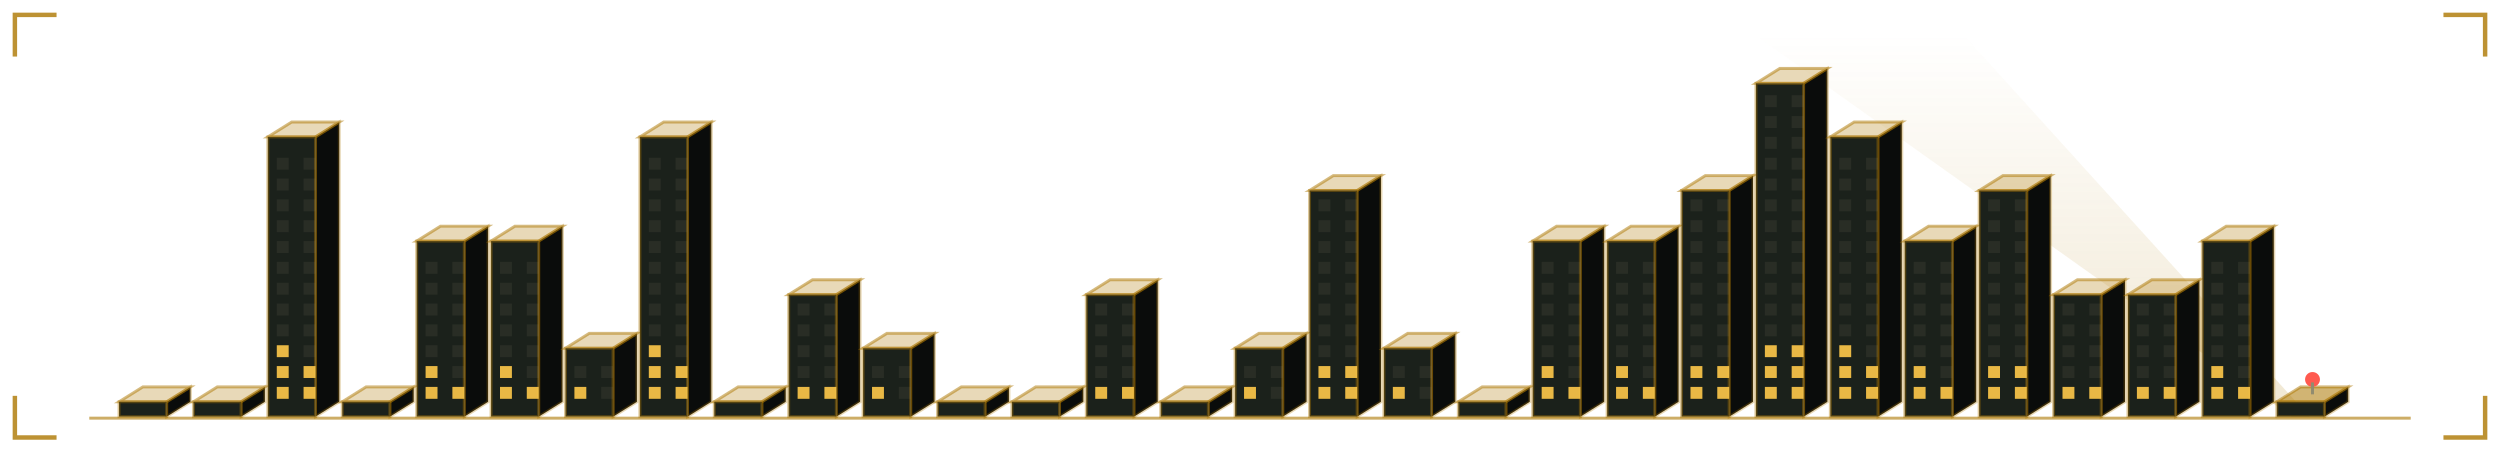
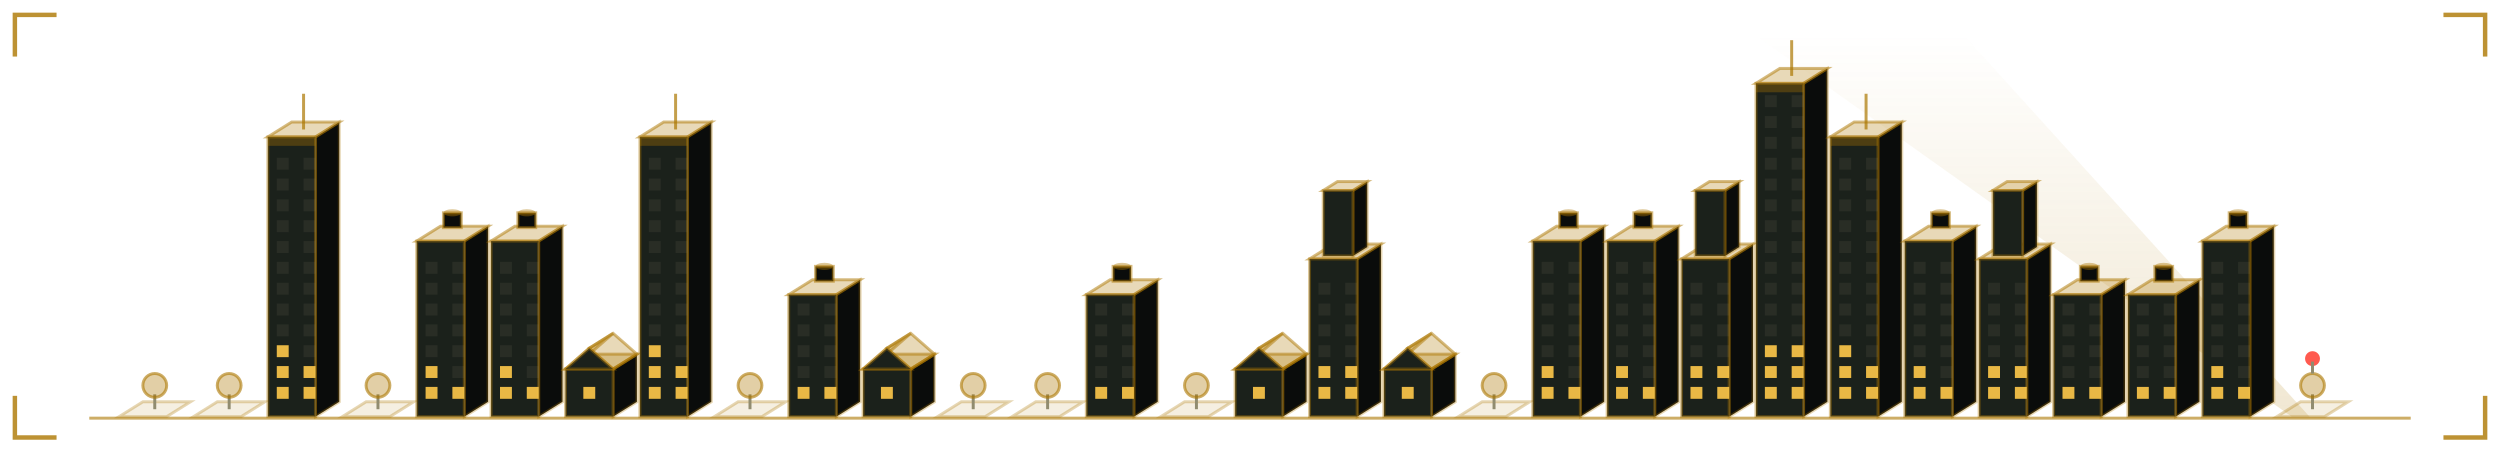
<svg xmlns="http://www.w3.org/2000/svg" viewBox="0 0 840 152" width="840" height="152" role="img" aria-labelledby="skyt skyd">
  <defs>
    <linearGradient id="skybg" x1="0" y1="0" x2="1" y2="1">
      <stop offset="0" stop-color="#1b211b" />
      <stop offset="1" stop-color="#0a0c0b" />
    </linearGradient>
  </defs>
  <style>
    .mono{font-family:ui-monospace,SFMono-Regular,Menlo,Consolas,"DejaVu Sans Mono",monospace}
    .lbl{font-size:9.5px;letter-spacing:1.6px;fill:#918c6f}
    .big{font-size:31px;font-weight:700;fill:#89763c}
    .med{font-size:15px;font-weight:700;fill:#89763c}
    .sm{font-size:11px;fill:#89763c}
    .dim{font-size:11px;fill:#918c6f}
    
    .pulse{animation:pulse 3.4s ease-in-out infinite}
    @keyframes pulse{0%,100%{opacity:1}50%{opacity:.62}}
    .win{fill:#918c6f;fill-opacity:0.12}
    .on{fill:#ffc94a;fill-opacity:0.9}
    
    .tw{animation:rise 1.1s cubic-bezier(.2,.8,.2,1) both;transform-box:fill-box;transform-origin:50% 100%}
    .fl{animation:flick 3.2s steps(1) infinite}
    .beacon{animation:blinkb 1.3s ease-in-out infinite}
    @keyframes rise{from{transform:scaleY(0.02);opacity:0}to{transform:scaleY(1);opacity:1}}
    @keyframes flick{0%,70%{fill-opacity:.9}72%,78%{fill-opacity:.15}80%,100%{fill-opacity:.9}}
    @keyframes blinkb{0%,100%{opacity:1}50%{opacity:.1}}
</style>
  <path d="M5 19V5H19M821 5H835V19M835 133V147H821M19 147H5V133" fill="none" stroke="#ac7700" stroke-width="1.5" stroke-opacity="0.8" />
  <defs>
    <linearGradient id="skyBeam" x1="0" y1="1" x2="0" y2="0">
      <stop offset="0" stop-color="#ac7700" stop-opacity="0.35" />
      <stop offset="1" stop-color="#ac7700" stop-opacity="0" />
    </linearGradient>
  </defs>
  <polygon points="770,140 776,140 660,12 590,12" fill="url(#skyBeam)" opacity="0.5">
    <animateTransform attributeName="transform" type="rotate" values="-22 773 140;30 773 140;-22 773 140" dur="11s" repeatCount="indefinite" calcMode="spline" keySplines="0.45 0 0.55 1;0.45 0 0.55 1" />
  </polygon>
  <g class="tw" style="animation-delay:0.00s">
-     <path d="M56 140V135l8 -5V135Z" fill="#0a0c0b" stroke="#ac7700" stroke-opacity="0.3" />
-     <path d="M40 135l8 -5h16l-8 5Z" fill="#ac7700" fill-opacity="0.28" stroke="#ac7700" stroke-opacity="0.5" />
-     <rect x="40" y="135" width="16" height="5" fill="#1b211b" stroke="#ac7700" stroke-opacity="0.4" />
+     <path d="M40 140l8 -5h16l-8 5Z" fill="#ac7700" fill-opacity="0.12" stroke="#ac7700" stroke-opacity="0.3" />
+     <line x1="52" y1="137.5" x2="52" y2="132.5" stroke="#918c6f" />
+     <circle cx="52" cy="129.5" r="4" fill="#ac7700" fill-opacity="0.35" stroke="#ac7700" stroke-opacity="0.6" />
  </g>
  <g class="tw" style="animation-delay:0.04s">
-     <path d="M81 140V135l8 -5V135Z" fill="#0a0c0b" stroke="#ac7700" stroke-opacity="0.3" />
-     <path d="M65 135l8 -5h16l-8 5Z" fill="#ac7700" fill-opacity="0.28" stroke="#ac7700" stroke-opacity="0.5" />
-     <rect x="65" y="135" width="16" height="5" fill="#1b211b" stroke="#ac7700" stroke-opacity="0.4" />
+     <path d="M65 140l8 -5h16l-8 5Z" fill="#ac7700" fill-opacity="0.12" stroke="#ac7700" stroke-opacity="0.3" />
+     <line x1="77" y1="137.5" x2="77" y2="132.5" stroke="#918c6f" />
+     <circle cx="77" cy="129.5" r="4" fill="#ac7700" fill-opacity="0.35" stroke="#ac7700" stroke-opacity="0.6" />
  </g>
  <g class="tw" style="animation-delay:0.08s">
    <path d="M106 140V46l8 -5V135Z" fill="#0a0c0b" stroke="#ac7700" stroke-opacity="0.3" />
    <path d="M90 46l8 -5h16l-8 5Z" fill="#ac7700" fill-opacity="0.28" stroke="#ac7700" stroke-opacity="0.5" />
    <rect x="90" y="46" width="16" height="94" fill="#1b211b" stroke="#ac7700" stroke-opacity="0.4" />
+     <rect x="90" y="46" width="16" height="3" fill="#ac7700" fill-opacity="0.35" />
+     <line x1="102" y1="43.5" x2="102" y2="31.5" stroke="#ac7700" stroke-opacity="0.7" />
    <rect class="win on" x="93" y="130" width="4" height="4" style="animation-delay:0.74s" />
    <rect class="win on" x="102" y="130" width="4" height="4" style="animation-delay:0.74s" />
    <rect class="win on" x="93" y="123" width="4" height="4" style="animation-delay:1.34s" />
    <rect class="win on" x="102" y="123" width="4" height="4" style="animation-delay:1.34s" />
    <rect class="win on" x="93" y="116" width="4" height="4" style="animation-delay:1.94s" />
    <rect class="win" x="102" y="116" width="4" height="4" />
    <rect class="win" x="93" y="109" width="4" height="4" />
    <rect class="win" x="102" y="109" width="4" height="4" />
    <rect class="win" x="93" y="102" width="4" height="4" />
    <rect class="win" x="102" y="102" width="4" height="4" />
    <rect class="win" x="93" y="95" width="4" height="4" />
    <rect class="win" x="102" y="95" width="4" height="4" />
    <rect class="win" x="93" y="88" width="4" height="4" />
    <rect class="win" x="102" y="88" width="4" height="4" />
    <rect class="win" x="93" y="81" width="4" height="4" />
    <rect class="win" x="102" y="81" width="4" height="4" />
    <rect class="win" x="93" y="74" width="4" height="4" />
    <rect class="win" x="102" y="74" width="4" height="4" />
    <rect class="win" x="93" y="67" width="4" height="4" />
    <rect class="win" x="102" y="67" width="4" height="4" />
    <rect class="win" x="93" y="60" width="4" height="4" />
    <rect class="win" x="102" y="60" width="4" height="4" />
    <rect class="win" x="93" y="53" width="4" height="4" />
    <rect class="win" x="102" y="53" width="4" height="4" />
  </g>
  <g class="tw" style="animation-delay:0.12s">
-     <path d="M131 140V135l8 -5V135Z" fill="#0a0c0b" stroke="#ac7700" stroke-opacity="0.3" />
-     <path d="M115 135l8 -5h16l-8 5Z" fill="#ac7700" fill-opacity="0.28" stroke="#ac7700" stroke-opacity="0.5" />
-     <rect x="115" y="135" width="16" height="5" fill="#1b211b" stroke="#ac7700" stroke-opacity="0.4" />
+     <path d="M115 140l8 -5h16l-8 5Z" fill="#ac7700" fill-opacity="0.12" stroke="#ac7700" stroke-opacity="0.3" />
+     <line x1="127" y1="137.5" x2="127" y2="132.5" stroke="#918c6f" />
+     <circle cx="127" cy="129.5" r="4" fill="#ac7700" fill-opacity="0.35" stroke="#ac7700" stroke-opacity="0.6" />
  </g>
  <g class="tw" style="animation-delay:0.16s">
    <path d="M156 140V81l8 -5V135Z" fill="#0a0c0b" stroke="#ac7700" stroke-opacity="0.3" />
    <path d="M140 81l8 -5h16l-8 5Z" fill="#ac7700" fill-opacity="0.28" stroke="#ac7700" stroke-opacity="0.5" />
    <rect x="140" y="81" width="16" height="59" fill="#1b211b" stroke="#ac7700" stroke-opacity="0.4" />
+     <rect x="149" y="71.5" width="6" height="5" fill="#0a0c0b" stroke="#ac7700" stroke-opacity="0.5" />
+     <ellipse cx="152" cy="71.5" rx="3" ry="1.2" fill="#ac7700" fill-opacity="0.4" />
    <rect class="win on" x="143" y="130" width="4" height="4" style="animation-delay:1.48s" />
    <rect class="win on fl" x="152" y="130" width="4" height="4" style="animation-delay:1.48s" />
    <rect class="win on fl" x="143" y="123" width="4" height="4" style="animation-delay:2.08s" />
    <rect class="win" x="152" y="123" width="4" height="4" />
    <rect class="win" x="143" y="116" width="4" height="4" />
    <rect class="win" x="152" y="116" width="4" height="4" />
    <rect class="win" x="143" y="109" width="4" height="4" />
    <rect class="win" x="152" y="109" width="4" height="4" />
    <rect class="win" x="143" y="102" width="4" height="4" />
    <rect class="win" x="152" y="102" width="4" height="4" />
    <rect class="win" x="143" y="95" width="4" height="4" />
    <rect class="win" x="152" y="95" width="4" height="4" />
    <rect class="win" x="143" y="88" width="4" height="4" />
    <rect class="win" x="152" y="88" width="4" height="4" />
  </g>
  <g class="tw" style="animation-delay:0.20s">
    <path d="M181 140V81l8 -5V135Z" fill="#0a0c0b" stroke="#ac7700" stroke-opacity="0.3" />
    <path d="M165 81l8 -5h16l-8 5Z" fill="#ac7700" fill-opacity="0.28" stroke="#ac7700" stroke-opacity="0.5" />
    <rect x="165" y="81" width="16" height="59" fill="#1b211b" stroke="#ac7700" stroke-opacity="0.4" />
+     <rect x="174" y="71.5" width="6" height="5" fill="#0a0c0b" stroke="#ac7700" stroke-opacity="0.5" />
+     <ellipse cx="177" cy="71.5" rx="3" ry="1.2" fill="#ac7700" fill-opacity="0.4" />
    <rect class="win on fl" x="168" y="130" width="4" height="4" style="animation-delay:1.85s" />
    <rect class="win on" x="177" y="130" width="4" height="4" style="animation-delay:1.85s" />
    <rect class="win on" x="168" y="123" width="4" height="4" style="animation-delay:2.45s" />
    <rect class="win" x="177" y="123" width="4" height="4" />
    <rect class="win" x="168" y="116" width="4" height="4" />
    <rect class="win" x="177" y="116" width="4" height="4" />
    <rect class="win" x="168" y="109" width="4" height="4" />
    <rect class="win" x="177" y="109" width="4" height="4" />
    <rect class="win" x="168" y="102" width="4" height="4" />
    <rect class="win" x="177" y="102" width="4" height="4" />
    <rect class="win" x="168" y="95" width="4" height="4" />
    <rect class="win" x="177" y="95" width="4" height="4" />
    <rect class="win" x="168" y="88" width="4" height="4" />
    <rect class="win" x="177" y="88" width="4" height="4" />
  </g>
  <g class="tw" style="animation-delay:0.24s">
-     <path d="M206 140V117l8 -5V135Z" fill="#0a0c0b" stroke="#ac7700" stroke-opacity="0.3" />
-     <path d="M190 117l8 -5h16l-8 5Z" fill="#ac7700" fill-opacity="0.28" stroke="#ac7700" stroke-opacity="0.5" />
-     <rect x="190" y="117" width="16" height="23" fill="#1b211b" stroke="#ac7700" stroke-opacity="0.4" />
-     <rect class="win on" x="193" y="130" width="4" height="4" style="animation-delay:2.22s" />
-     <rect class="win" x="202" y="130" width="4" height="4" />
-     <rect class="win" x="193" y="123" width="4" height="4" />
-     <rect class="win" x="202" y="123" width="4" height="4" />
+     <path d="M206 140V124l8 -5V135Z" fill="#0a0c0b" stroke="#ac7700" stroke-opacity="0.3" />
+     <path d="M190 124l8 -5h16l-8 5Z" fill="#ac7700" fill-opacity="0.28" stroke="#ac7700" stroke-opacity="0.5" />
+     <rect x="190" y="124" width="16" height="16" fill="#1b211b" stroke="#ac7700" stroke-opacity="0.4" />
+     <path d="M190 124L198 117l8 -5L198 119Z" fill="#ac7700" fill-opacity="0.28" stroke="#ac7700" stroke-opacity="0.5" />
+     <path d="M198 117L206 124l8 -5L206 112Z" fill="#ac7700" fill-opacity="0.28" stroke="#ac7700" stroke-opacity="0.5" />
+     <path d="M190 124L198 117L206 124Z" fill="#1b211b" stroke="#ac7700" stroke-opacity="0.4" />
+     <rect class="win on" x="196" y="130" width="4" height="4" style="animation-delay:2.22s" />
  </g>
  <g class="tw" style="animation-delay:0.28s">
    <path d="M231 140V46l8 -5V135Z" fill="#0a0c0b" stroke="#ac7700" stroke-opacity="0.3" />
    <path d="M215 46l8 -5h16l-8 5Z" fill="#ac7700" fill-opacity="0.28" stroke="#ac7700" stroke-opacity="0.5" />
    <rect x="215" y="46" width="16" height="94" fill="#1b211b" stroke="#ac7700" stroke-opacity="0.4" />
+     <rect x="215" y="46" width="16" height="3" fill="#ac7700" fill-opacity="0.35" />
+     <line x1="227" y1="43.5" x2="227" y2="31.5" stroke="#ac7700" stroke-opacity="0.7" />
    <rect class="win on" x="218" y="130" width="4" height="4" style="animation-delay:2.59s" />
    <rect class="win on" x="227" y="130" width="4" height="4" style="animation-delay:2.59s" />
    <rect class="win on" x="218" y="123" width="4" height="4" style="animation-delay:0.19s" />
    <rect class="win on" x="227" y="123" width="4" height="4" style="animation-delay:0.19s" />
    <rect class="win on" x="218" y="116" width="4" height="4" style="animation-delay:0.79s" />
    <rect class="win" x="227" y="116" width="4" height="4" />
    <rect class="win" x="218" y="109" width="4" height="4" />
    <rect class="win" x="227" y="109" width="4" height="4" />
    <rect class="win" x="218" y="102" width="4" height="4" />
    <rect class="win" x="227" y="102" width="4" height="4" />
    <rect class="win" x="218" y="95" width="4" height="4" />
    <rect class="win" x="227" y="95" width="4" height="4" />
    <rect class="win" x="218" y="88" width="4" height="4" />
    <rect class="win" x="227" y="88" width="4" height="4" />
    <rect class="win" x="218" y="81" width="4" height="4" />
    <rect class="win" x="227" y="81" width="4" height="4" />
    <rect class="win" x="218" y="74" width="4" height="4" />
    <rect class="win" x="227" y="74" width="4" height="4" />
    <rect class="win" x="218" y="67" width="4" height="4" />
    <rect class="win" x="227" y="67" width="4" height="4" />
    <rect class="win" x="218" y="60" width="4" height="4" />
    <rect class="win" x="227" y="60" width="4" height="4" />
    <rect class="win" x="218" y="53" width="4" height="4" />
    <rect class="win" x="227" y="53" width="4" height="4" />
  </g>
  <g class="tw" style="animation-delay:0.32s">
-     <path d="M256 140V135l8 -5V135Z" fill="#0a0c0b" stroke="#ac7700" stroke-opacity="0.3" />
-     <path d="M240 135l8 -5h16l-8 5Z" fill="#ac7700" fill-opacity="0.28" stroke="#ac7700" stroke-opacity="0.5" />
-     <rect x="240" y="135" width="16" height="5" fill="#1b211b" stroke="#ac7700" stroke-opacity="0.4" />
+     <path d="M240 140l8 -5h16l-8 5Z" fill="#ac7700" fill-opacity="0.12" stroke="#ac7700" stroke-opacity="0.3" />
+     <line x1="252" y1="137.5" x2="252" y2="132.5" stroke="#918c6f" />
+     <circle cx="252" cy="129.5" r="4" fill="#ac7700" fill-opacity="0.35" stroke="#ac7700" stroke-opacity="0.6" />
  </g>
  <g class="tw" style="animation-delay:0.36s">
    <path d="M281 140V99l8 -5V135Z" fill="#0a0c0b" stroke="#ac7700" stroke-opacity="0.3" />
    <path d="M265 99l8 -5h16l-8 5Z" fill="#ac7700" fill-opacity="0.28" stroke="#ac7700" stroke-opacity="0.5" />
    <rect x="265" y="99" width="16" height="41" fill="#1b211b" stroke="#ac7700" stroke-opacity="0.4" />
+     <rect x="274" y="89.5" width="6" height="5" fill="#0a0c0b" stroke="#ac7700" stroke-opacity="0.5" />
+     <ellipse cx="277" cy="89.5" rx="3" ry="1.2" fill="#ac7700" fill-opacity="0.4" />
    <rect class="win on" x="268" y="130" width="4" height="4" style="animation-delay:0.33s" />
    <rect class="win on fl" x="277" y="130" width="4" height="4" style="animation-delay:0.33s" />
    <rect class="win" x="268" y="123" width="4" height="4" />
    <rect class="win" x="277" y="123" width="4" height="4" />
    <rect class="win" x="268" y="116" width="4" height="4" />
    <rect class="win" x="277" y="116" width="4" height="4" />
    <rect class="win" x="268" y="109" width="4" height="4" />
    <rect class="win" x="277" y="109" width="4" height="4" />
    <rect class="win" x="268" y="102" width="4" height="4" />
    <rect class="win" x="277" y="102" width="4" height="4" />
  </g>
  <g class="tw" style="animation-delay:0.40s">
-     <path d="M306 140V117l8 -5V135Z" fill="#0a0c0b" stroke="#ac7700" stroke-opacity="0.3" />
-     <path d="M290 117l8 -5h16l-8 5Z" fill="#ac7700" fill-opacity="0.28" stroke="#ac7700" stroke-opacity="0.5" />
-     <rect x="290" y="117" width="16" height="23" fill="#1b211b" stroke="#ac7700" stroke-opacity="0.4" />
-     <rect class="win on fl" x="293" y="130" width="4" height="4" style="animation-delay:0.70s" />
-     <rect class="win" x="302" y="130" width="4" height="4" />
-     <rect class="win" x="293" y="123" width="4" height="4" />
-     <rect class="win" x="302" y="123" width="4" height="4" />
+     <path d="M306 140V124l8 -5V135Z" fill="#0a0c0b" stroke="#ac7700" stroke-opacity="0.3" />
+     <path d="M290 124l8 -5h16l-8 5Z" fill="#ac7700" fill-opacity="0.28" stroke="#ac7700" stroke-opacity="0.5" />
+     <rect x="290" y="124" width="16" height="16" fill="#1b211b" stroke="#ac7700" stroke-opacity="0.4" />
+     <path d="M290 124L298 117l8 -5L298 119Z" fill="#ac7700" fill-opacity="0.28" stroke="#ac7700" stroke-opacity="0.5" />
+     <path d="M298 117L306 124l8 -5L306 112Z" fill="#ac7700" fill-opacity="0.28" stroke="#ac7700" stroke-opacity="0.5" />
+     <path d="M290 124L298 117L306 124Z" fill="#1b211b" stroke="#ac7700" stroke-opacity="0.4" />
+     <rect class="win on fl" x="296" y="130" width="4" height="4" style="animation-delay:0.70s" />
  </g>
  <g class="tw" style="animation-delay:0.44s">
-     <path d="M331 140V135l8 -5V135Z" fill="#0a0c0b" stroke="#ac7700" stroke-opacity="0.3" />
-     <path d="M315 135l8 -5h16l-8 5Z" fill="#ac7700" fill-opacity="0.28" stroke="#ac7700" stroke-opacity="0.5" />
-     <rect x="315" y="135" width="16" height="5" fill="#1b211b" stroke="#ac7700" stroke-opacity="0.4" />
+     <path d="M315 140l8 -5h16l-8 5Z" fill="#ac7700" fill-opacity="0.12" stroke="#ac7700" stroke-opacity="0.3" />
+     <line x1="327" y1="137.5" x2="327" y2="132.5" stroke="#918c6f" />
+     <circle cx="327" cy="129.5" r="4" fill="#ac7700" fill-opacity="0.35" stroke="#ac7700" stroke-opacity="0.6" />
  </g>
  <g class="tw" style="animation-delay:0.48s">
-     <path d="M356 140V135l8 -5V135Z" fill="#0a0c0b" stroke="#ac7700" stroke-opacity="0.3" />
-     <path d="M340 135l8 -5h16l-8 5Z" fill="#ac7700" fill-opacity="0.28" stroke="#ac7700" stroke-opacity="0.5" />
-     <rect x="340" y="135" width="16" height="5" fill="#1b211b" stroke="#ac7700" stroke-opacity="0.4" />
+     <path d="M340 140l8 -5h16l-8 5Z" fill="#ac7700" fill-opacity="0.12" stroke="#ac7700" stroke-opacity="0.3" />
+     <line x1="352" y1="137.5" x2="352" y2="132.5" stroke="#918c6f" />
+     <circle cx="352" cy="129.5" r="4" fill="#ac7700" fill-opacity="0.35" stroke="#ac7700" stroke-opacity="0.6" />
  </g>
  <g class="tw" style="animation-delay:0.52s">
    <path d="M381 140V99l8 -5V135Z" fill="#0a0c0b" stroke="#ac7700" stroke-opacity="0.3" />
    <path d="M365 99l8 -5h16l-8 5Z" fill="#ac7700" fill-opacity="0.28" stroke="#ac7700" stroke-opacity="0.5" />
    <rect x="365" y="99" width="16" height="41" fill="#1b211b" stroke="#ac7700" stroke-opacity="0.4" />
+     <rect x="374" y="89.5" width="6" height="5" fill="#0a0c0b" stroke="#ac7700" stroke-opacity="0.5" />
+     <ellipse cx="377" cy="89.5" rx="3" ry="1.2" fill="#ac7700" fill-opacity="0.4" />
    <rect class="win on" x="368" y="130" width="4" height="4" style="animation-delay:1.81s" />
    <rect class="win on" x="377" y="130" width="4" height="4" style="animation-delay:1.81s" />
    <rect class="win" x="368" y="123" width="4" height="4" />
    <rect class="win" x="377" y="123" width="4" height="4" />
    <rect class="win" x="368" y="116" width="4" height="4" />
    <rect class="win" x="377" y="116" width="4" height="4" />
    <rect class="win" x="368" y="109" width="4" height="4" />
    <rect class="win" x="377" y="109" width="4" height="4" />
    <rect class="win" x="368" y="102" width="4" height="4" />
    <rect class="win" x="377" y="102" width="4" height="4" />
  </g>
  <g class="tw" style="animation-delay:0.56s">
-     <path d="M406 140V135l8 -5V135Z" fill="#0a0c0b" stroke="#ac7700" stroke-opacity="0.3" />
-     <path d="M390 135l8 -5h16l-8 5Z" fill="#ac7700" fill-opacity="0.28" stroke="#ac7700" stroke-opacity="0.5" />
-     <rect x="390" y="135" width="16" height="5" fill="#1b211b" stroke="#ac7700" stroke-opacity="0.4" />
+     <path d="M390 140l8 -5h16l-8 5Z" fill="#ac7700" fill-opacity="0.12" stroke="#ac7700" stroke-opacity="0.3" />
+     <line x1="402" y1="137.5" x2="402" y2="132.5" stroke="#918c6f" />
+     <circle cx="402" cy="129.5" r="4" fill="#ac7700" fill-opacity="0.35" stroke="#ac7700" stroke-opacity="0.6" />
  </g>
  <g class="tw" style="animation-delay:0.60s">
-     <path d="M431 140V117l8 -5V135Z" fill="#0a0c0b" stroke="#ac7700" stroke-opacity="0.3" />
-     <path d="M415 117l8 -5h16l-8 5Z" fill="#ac7700" fill-opacity="0.28" stroke="#ac7700" stroke-opacity="0.5" />
-     <rect x="415" y="117" width="16" height="23" fill="#1b211b" stroke="#ac7700" stroke-opacity="0.4" />
-     <rect class="win on fl" x="418" y="130" width="4" height="4" style="animation-delay:2.55s" />
-     <rect class="win" x="427" y="130" width="4" height="4" />
-     <rect class="win" x="418" y="123" width="4" height="4" />
-     <rect class="win" x="427" y="123" width="4" height="4" />
+     <path d="M431 140V124l8 -5V135Z" fill="#0a0c0b" stroke="#ac7700" stroke-opacity="0.3" />
+     <path d="M415 124l8 -5h16l-8 5Z" fill="#ac7700" fill-opacity="0.28" stroke="#ac7700" stroke-opacity="0.5" />
+     <rect x="415" y="124" width="16" height="16" fill="#1b211b" stroke="#ac7700" stroke-opacity="0.4" />
+     <path d="M415 124L423 117l8 -5L423 119Z" fill="#ac7700" fill-opacity="0.28" stroke="#ac7700" stroke-opacity="0.5" />
+     <path d="M423 117L431 124l8 -5L431 112Z" fill="#ac7700" fill-opacity="0.28" stroke="#ac7700" stroke-opacity="0.5" />
+     <path d="M415 124L423 117L431 124Z" fill="#1b211b" stroke="#ac7700" stroke-opacity="0.4" />
+     <rect class="win on fl" x="421" y="130" width="4" height="4" style="animation-delay:2.55s" />
  </g>
  <g class="tw" style="animation-delay:0.64s">
-     <path d="M456 140V64l8 -5V135Z" fill="#0a0c0b" stroke="#ac7700" stroke-opacity="0.3" />
-     <path d="M440 64l8 -5h16l-8 5Z" fill="#ac7700" fill-opacity="0.28" stroke="#ac7700" stroke-opacity="0.5" />
-     <rect x="440" y="64" width="16" height="76" fill="#1b211b" stroke="#ac7700" stroke-opacity="0.4" />
+     <path d="M456 140V87l8 -5V135Z" fill="#0a0c0b" stroke="#ac7700" stroke-opacity="0.3" />
+     <path d="M440 87l8 -5h16l-8 5Z" fill="#ac7700" fill-opacity="0.28" stroke="#ac7700" stroke-opacity="0.5" />
+     <rect x="440" y="87" width="16" height="53" fill="#1b211b" stroke="#ac7700" stroke-opacity="0.4" />
+     <path d="M454.6 86V64l4.8 -3V83Z" fill="#0a0c0b" stroke="#ac7700" stroke-opacity="0.3" />
+     <path d="M444.6 64l4.8 -3h10l-4.8 3Z" fill="#ac7700" fill-opacity="0.28" stroke="#ac7700" stroke-opacity="0.5" />
+     <rect x="444.6" y="64" width="10" height="22" fill="#1b211b" stroke="#ac7700" stroke-opacity="0.4" />
    <rect class="win on" x="443" y="130" width="4" height="4" style="animation-delay:2.92s" />
    <rect class="win on" x="452" y="130" width="4" height="4" style="animation-delay:2.92s" />
    <rect class="win on" x="443" y="123" width="4" height="4" style="animation-delay:0.52s" />
    <rect class="win on" x="452" y="123" width="4" height="4" style="animation-delay:0.52s" />
    <rect class="win" x="443" y="116" width="4" height="4" />
    <rect class="win" x="452" y="116" width="4" height="4" />
    <rect class="win" x="443" y="109" width="4" height="4" />
    <rect class="win" x="452" y="109" width="4" height="4" />
    <rect class="win" x="443" y="102" width="4" height="4" />
    <rect class="win" x="452" y="102" width="4" height="4" />
    <rect class="win" x="443" y="95" width="4" height="4" />
    <rect class="win" x="452" y="95" width="4" height="4" />
-     <rect class="win" x="443" y="88" width="4" height="4" />
-     <rect class="win" x="452" y="88" width="4" height="4" />
-     <rect class="win" x="443" y="81" width="4" height="4" />
-     <rect class="win" x="452" y="81" width="4" height="4" />
-     <rect class="win" x="443" y="74" width="4" height="4" />
-     <rect class="win" x="452" y="74" width="4" height="4" />
-     <rect class="win" x="443" y="67" width="4" height="4" />
-     <rect class="win" x="452" y="67" width="4" height="4" />
  </g>
  <g class="tw" style="animation-delay:0.68s">
-     <path d="M481 140V117l8 -5V135Z" fill="#0a0c0b" stroke="#ac7700" stroke-opacity="0.3" />
-     <path d="M465 117l8 -5h16l-8 5Z" fill="#ac7700" fill-opacity="0.28" stroke="#ac7700" stroke-opacity="0.5" />
-     <rect x="465" y="117" width="16" height="23" fill="#1b211b" stroke="#ac7700" stroke-opacity="0.4" />
-     <rect class="win on" x="468" y="130" width="4" height="4" style="animation-delay:0.29s" />
-     <rect class="win" x="477" y="130" width="4" height="4" />
-     <rect class="win" x="468" y="123" width="4" height="4" />
-     <rect class="win" x="477" y="123" width="4" height="4" />
+     <path d="M481 140V124l8 -5V135Z" fill="#0a0c0b" stroke="#ac7700" stroke-opacity="0.3" />
+     <path d="M465 124l8 -5h16l-8 5Z" fill="#ac7700" fill-opacity="0.28" stroke="#ac7700" stroke-opacity="0.5" />
+     <rect x="465" y="124" width="16" height="16" fill="#1b211b" stroke="#ac7700" stroke-opacity="0.4" />
+     <path d="M465 124L473 117l8 -5L473 119Z" fill="#ac7700" fill-opacity="0.28" stroke="#ac7700" stroke-opacity="0.5" />
+     <path d="M473 117L481 124l8 -5L481 112Z" fill="#ac7700" fill-opacity="0.28" stroke="#ac7700" stroke-opacity="0.5" />
+     <path d="M465 124L473 117L481 124Z" fill="#1b211b" stroke="#ac7700" stroke-opacity="0.4" />
+     <rect class="win on" x="471" y="130" width="4" height="4" style="animation-delay:0.29s" />
  </g>
  <g class="tw" style="animation-delay:0.72s">
-     <path d="M506 140V135l8 -5V135Z" fill="#0a0c0b" stroke="#ac7700" stroke-opacity="0.3" />
-     <path d="M490 135l8 -5h16l-8 5Z" fill="#ac7700" fill-opacity="0.28" stroke="#ac7700" stroke-opacity="0.5" />
-     <rect x="490" y="135" width="16" height="5" fill="#1b211b" stroke="#ac7700" stroke-opacity="0.4" />
+     <path d="M490 140l8 -5h16l-8 5Z" fill="#ac7700" fill-opacity="0.12" stroke="#ac7700" stroke-opacity="0.3" />
+     <line x1="502" y1="137.5" x2="502" y2="132.5" stroke="#918c6f" />
+     <circle cx="502" cy="129.5" r="4" fill="#ac7700" fill-opacity="0.35" stroke="#ac7700" stroke-opacity="0.6" />
  </g>
  <g class="tw" style="animation-delay:0.76s">
    <path d="M531 140V81l8 -5V135Z" fill="#0a0c0b" stroke="#ac7700" stroke-opacity="0.3" />
    <path d="M515 81l8 -5h16l-8 5Z" fill="#ac7700" fill-opacity="0.28" stroke="#ac7700" stroke-opacity="0.5" />
    <rect x="515" y="81" width="16" height="59" fill="#1b211b" stroke="#ac7700" stroke-opacity="0.4" />
+     <rect x="524" y="71.5" width="6" height="5" fill="#0a0c0b" stroke="#ac7700" stroke-opacity="0.5" />
+     <ellipse cx="527" cy="71.5" rx="3" ry="1.2" fill="#ac7700" fill-opacity="0.4" />
    <rect class="win on" x="518" y="130" width="4" height="4" style="animation-delay:1.03s" />
    <rect class="win on fl" x="527" y="130" width="4" height="4" style="animation-delay:1.03s" />
    <rect class="win on fl" x="518" y="123" width="4" height="4" style="animation-delay:1.63s" />
    <rect class="win" x="527" y="123" width="4" height="4" />
    <rect class="win" x="518" y="116" width="4" height="4" />
    <rect class="win" x="527" y="116" width="4" height="4" />
    <rect class="win" x="518" y="109" width="4" height="4" />
    <rect class="win" x="527" y="109" width="4" height="4" />
    <rect class="win" x="518" y="102" width="4" height="4" />
    <rect class="win" x="527" y="102" width="4" height="4" />
    <rect class="win" x="518" y="95" width="4" height="4" />
    <rect class="win" x="527" y="95" width="4" height="4" />
    <rect class="win" x="518" y="88" width="4" height="4" />
    <rect class="win" x="527" y="88" width="4" height="4" />
  </g>
  <g class="tw" style="animation-delay:0.80s">
    <path d="M556 140V81l8 -5V135Z" fill="#0a0c0b" stroke="#ac7700" stroke-opacity="0.3" />
    <path d="M540 81l8 -5h16l-8 5Z" fill="#ac7700" fill-opacity="0.28" stroke="#ac7700" stroke-opacity="0.5" />
    <rect x="540" y="81" width="16" height="59" fill="#1b211b" stroke="#ac7700" stroke-opacity="0.4" />
+     <rect x="549" y="71.5" width="6" height="5" fill="#0a0c0b" stroke="#ac7700" stroke-opacity="0.5" />
+     <ellipse cx="552" cy="71.5" rx="3" ry="1.2" fill="#ac7700" fill-opacity="0.4" />
    <rect class="win on fl" x="543" y="130" width="4" height="4" style="animation-delay:1.40s" />
    <rect class="win on" x="552" y="130" width="4" height="4" style="animation-delay:1.40s" />
    <rect class="win on" x="543" y="123" width="4" height="4" style="animation-delay:2.00s" />
    <rect class="win" x="552" y="123" width="4" height="4" />
    <rect class="win" x="543" y="116" width="4" height="4" />
    <rect class="win" x="552" y="116" width="4" height="4" />
    <rect class="win" x="543" y="109" width="4" height="4" />
    <rect class="win" x="552" y="109" width="4" height="4" />
    <rect class="win" x="543" y="102" width="4" height="4" />
    <rect class="win" x="552" y="102" width="4" height="4" />
    <rect class="win" x="543" y="95" width="4" height="4" />
    <rect class="win" x="552" y="95" width="4" height="4" />
    <rect class="win" x="543" y="88" width="4" height="4" />
    <rect class="win" x="552" y="88" width="4" height="4" />
  </g>
  <g class="tw" style="animation-delay:0.84s">
-     <path d="M581 140V64l8 -5V135Z" fill="#0a0c0b" stroke="#ac7700" stroke-opacity="0.3" />
-     <path d="M565 64l8 -5h16l-8 5Z" fill="#ac7700" fill-opacity="0.28" stroke="#ac7700" stroke-opacity="0.5" />
-     <rect x="565" y="64" width="16" height="76" fill="#1b211b" stroke="#ac7700" stroke-opacity="0.4" />
+     <path d="M581 140V87l8 -5V135Z" fill="#0a0c0b" stroke="#ac7700" stroke-opacity="0.3" />
+     <path d="M565 87l8 -5h16l-8 5Z" fill="#ac7700" fill-opacity="0.28" stroke="#ac7700" stroke-opacity="0.5" />
+     <rect x="565" y="87" width="16" height="53" fill="#1b211b" stroke="#ac7700" stroke-opacity="0.4" />
+     <path d="M579.6 86V64l4.8 -3V83Z" fill="#0a0c0b" stroke="#ac7700" stroke-opacity="0.3" />
+     <path d="M569.6 64l4.8 -3h10l-4.8 3Z" fill="#ac7700" fill-opacity="0.28" stroke="#ac7700" stroke-opacity="0.5" />
+     <rect x="569.6" y="64" width="10" height="22" fill="#1b211b" stroke="#ac7700" stroke-opacity="0.4" />
    <rect class="win on" x="568" y="130" width="4" height="4" style="animation-delay:1.77s" />
    <rect class="win on" x="577" y="130" width="4" height="4" style="animation-delay:1.77s" />
    <rect class="win on" x="568" y="123" width="4" height="4" style="animation-delay:2.37s" />
    <rect class="win on" x="577" y="123" width="4" height="4" style="animation-delay:2.37s" />
    <rect class="win" x="568" y="116" width="4" height="4" />
    <rect class="win" x="577" y="116" width="4" height="4" />
    <rect class="win" x="568" y="109" width="4" height="4" />
    <rect class="win" x="577" y="109" width="4" height="4" />
    <rect class="win" x="568" y="102" width="4" height="4" />
    <rect class="win" x="577" y="102" width="4" height="4" />
    <rect class="win" x="568" y="95" width="4" height="4" />
    <rect class="win" x="577" y="95" width="4" height="4" />
-     <rect class="win" x="568" y="88" width="4" height="4" />
-     <rect class="win" x="577" y="88" width="4" height="4" />
-     <rect class="win" x="568" y="81" width="4" height="4" />
-     <rect class="win" x="577" y="81" width="4" height="4" />
-     <rect class="win" x="568" y="74" width="4" height="4" />
-     <rect class="win" x="577" y="74" width="4" height="4" />
-     <rect class="win" x="568" y="67" width="4" height="4" />
-     <rect class="win" x="577" y="67" width="4" height="4" />
  </g>
  <g class="tw" style="animation-delay:0.88s">
    <path d="M606 140V28l8 -5V135Z" fill="#0a0c0b" stroke="#ac7700" stroke-opacity="0.3" />
    <path d="M590 28l8 -5h16l-8 5Z" fill="#ac7700" fill-opacity="0.28" stroke="#ac7700" stroke-opacity="0.5" />
    <rect x="590" y="28" width="16" height="112" fill="#1b211b" stroke="#ac7700" stroke-opacity="0.4" />
+     <rect x="590" y="28" width="16" height="3" fill="#ac7700" fill-opacity="0.35" />
+     <line x1="602" y1="25.5" x2="602" y2="13.5" stroke="#ac7700" stroke-opacity="0.7" />
    <rect class="win on" x="593" y="130" width="4" height="4" style="animation-delay:2.14s" />
    <rect class="win on" x="602" y="130" width="4" height="4" style="animation-delay:2.14s" />
    <rect class="win on" x="593" y="123" width="4" height="4" style="animation-delay:2.74s" />
    <rect class="win on" x="602" y="123" width="4" height="4" style="animation-delay:2.74s" />
    <rect class="win on" x="593" y="116" width="4" height="4" style="animation-delay:0.34s" />
    <rect class="win on fl" x="602" y="116" width="4" height="4" style="animation-delay:0.34s" />
    <rect class="win" x="593" y="109" width="4" height="4" />
    <rect class="win" x="602" y="109" width="4" height="4" />
    <rect class="win" x="593" y="102" width="4" height="4" />
    <rect class="win" x="602" y="102" width="4" height="4" />
    <rect class="win" x="593" y="95" width="4" height="4" />
    <rect class="win" x="602" y="95" width="4" height="4" />
    <rect class="win" x="593" y="88" width="4" height="4" />
    <rect class="win" x="602" y="88" width="4" height="4" />
    <rect class="win" x="593" y="81" width="4" height="4" />
    <rect class="win" x="602" y="81" width="4" height="4" />
    <rect class="win" x="593" y="74" width="4" height="4" />
    <rect class="win" x="602" y="74" width="4" height="4" />
    <rect class="win" x="593" y="67" width="4" height="4" />
    <rect class="win" x="602" y="67" width="4" height="4" />
    <rect class="win" x="593" y="60" width="4" height="4" />
    <rect class="win" x="602" y="60" width="4" height="4" />
    <rect class="win" x="593" y="53" width="4" height="4" />
    <rect class="win" x="602" y="53" width="4" height="4" />
    <rect class="win" x="593" y="46" width="4" height="4" />
    <rect class="win" x="602" y="46" width="4" height="4" />
    <rect class="win" x="593" y="39" width="4" height="4" />
    <rect class="win" x="602" y="39" width="4" height="4" />
    <rect class="win" x="593" y="32" width="4" height="4" />
    <rect class="win" x="602" y="32" width="4" height="4" />
  </g>
  <g class="tw" style="animation-delay:0.92s">
    <path d="M631 140V46l8 -5V135Z" fill="#0a0c0b" stroke="#ac7700" stroke-opacity="0.3" />
    <path d="M615 46l8 -5h16l-8 5Z" fill="#ac7700" fill-opacity="0.28" stroke="#ac7700" stroke-opacity="0.5" />
    <rect x="615" y="46" width="16" height="94" fill="#1b211b" stroke="#ac7700" stroke-opacity="0.4" />
+     <rect x="615" y="46" width="16" height="3" fill="#ac7700" fill-opacity="0.35" />
+     <line x1="627" y1="43.5" x2="627" y2="31.5" stroke="#ac7700" stroke-opacity="0.7" />
    <rect class="win on" x="618" y="130" width="4" height="4" style="animation-delay:2.51s" />
    <rect class="win on" x="627" y="130" width="4" height="4" style="animation-delay:2.51s" />
    <rect class="win on" x="618" y="123" width="4" height="4" style="animation-delay:0.11s" />
    <rect class="win on fl" x="627" y="123" width="4" height="4" style="animation-delay:0.11s" />
    <rect class="win on fl" x="618" y="116" width="4" height="4" style="animation-delay:0.71s" />
    <rect class="win" x="627" y="116" width="4" height="4" />
    <rect class="win" x="618" y="109" width="4" height="4" />
    <rect class="win" x="627" y="109" width="4" height="4" />
    <rect class="win" x="618" y="102" width="4" height="4" />
    <rect class="win" x="627" y="102" width="4" height="4" />
    <rect class="win" x="618" y="95" width="4" height="4" />
    <rect class="win" x="627" y="95" width="4" height="4" />
    <rect class="win" x="618" y="88" width="4" height="4" />
    <rect class="win" x="627" y="88" width="4" height="4" />
    <rect class="win" x="618" y="81" width="4" height="4" />
    <rect class="win" x="627" y="81" width="4" height="4" />
    <rect class="win" x="618" y="74" width="4" height="4" />
    <rect class="win" x="627" y="74" width="4" height="4" />
    <rect class="win" x="618" y="67" width="4" height="4" />
    <rect class="win" x="627" y="67" width="4" height="4" />
    <rect class="win" x="618" y="60" width="4" height="4" />
    <rect class="win" x="627" y="60" width="4" height="4" />
    <rect class="win" x="618" y="53" width="4" height="4" />
    <rect class="win" x="627" y="53" width="4" height="4" />
  </g>
  <g class="tw" style="animation-delay:0.96s">
    <path d="M656 140V81l8 -5V135Z" fill="#0a0c0b" stroke="#ac7700" stroke-opacity="0.3" />
    <path d="M640 81l8 -5h16l-8 5Z" fill="#ac7700" fill-opacity="0.28" stroke="#ac7700" stroke-opacity="0.5" />
    <rect x="640" y="81" width="16" height="59" fill="#1b211b" stroke="#ac7700" stroke-opacity="0.4" />
+     <rect x="649" y="71.5" width="6" height="5" fill="#0a0c0b" stroke="#ac7700" stroke-opacity="0.5" />
+     <ellipse cx="652" cy="71.5" rx="3" ry="1.2" fill="#ac7700" fill-opacity="0.4" />
    <rect class="win on" x="643" y="130" width="4" height="4" style="animation-delay:2.88s" />
    <rect class="win on fl" x="652" y="130" width="4" height="4" style="animation-delay:2.88s" />
    <rect class="win on fl" x="643" y="123" width="4" height="4" style="animation-delay:0.48s" />
    <rect class="win" x="652" y="123" width="4" height="4" />
    <rect class="win" x="643" y="116" width="4" height="4" />
    <rect class="win" x="652" y="116" width="4" height="4" />
    <rect class="win" x="643" y="109" width="4" height="4" />
    <rect class="win" x="652" y="109" width="4" height="4" />
    <rect class="win" x="643" y="102" width="4" height="4" />
    <rect class="win" x="652" y="102" width="4" height="4" />
    <rect class="win" x="643" y="95" width="4" height="4" />
    <rect class="win" x="652" y="95" width="4" height="4" />
    <rect class="win" x="643" y="88" width="4" height="4" />
    <rect class="win" x="652" y="88" width="4" height="4" />
  </g>
  <g class="tw" style="animation-delay:1.00s">
-     <path d="M681 140V64l8 -5V135Z" fill="#0a0c0b" stroke="#ac7700" stroke-opacity="0.3" />
-     <path d="M665 64l8 -5h16l-8 5Z" fill="#ac7700" fill-opacity="0.28" stroke="#ac7700" stroke-opacity="0.5" />
-     <rect x="665" y="64" width="16" height="76" fill="#1b211b" stroke="#ac7700" stroke-opacity="0.4" />
+     <path d="M681 140V87l8 -5V135Z" fill="#0a0c0b" stroke="#ac7700" stroke-opacity="0.3" />
+     <path d="M665 87l8 -5h16l-8 5Z" fill="#ac7700" fill-opacity="0.28" stroke="#ac7700" stroke-opacity="0.5" />
+     <rect x="665" y="87" width="16" height="53" fill="#1b211b" stroke="#ac7700" stroke-opacity="0.4" />
+     <path d="M679.6 86V64l4.8 -3V83Z" fill="#0a0c0b" stroke="#ac7700" stroke-opacity="0.3" />
+     <path d="M669.6 64l4.8 -3h10l-4.8 3Z" fill="#ac7700" fill-opacity="0.28" stroke="#ac7700" stroke-opacity="0.5" />
+     <rect x="669.6" y="64" width="10" height="22" fill="#1b211b" stroke="#ac7700" stroke-opacity="0.4" />
    <rect class="win on fl" x="668" y="130" width="4" height="4" style="animation-delay:0.25s" />
    <rect class="win on" x="677" y="130" width="4" height="4" style="animation-delay:0.25s" />
    <rect class="win on" x="668" y="123" width="4" height="4" style="animation-delay:0.85s" />
    <rect class="win on" x="677" y="123" width="4" height="4" style="animation-delay:0.85s" />
    <rect class="win" x="668" y="116" width="4" height="4" />
    <rect class="win" x="677" y="116" width="4" height="4" />
    <rect class="win" x="668" y="109" width="4" height="4" />
    <rect class="win" x="677" y="109" width="4" height="4" />
    <rect class="win" x="668" y="102" width="4" height="4" />
    <rect class="win" x="677" y="102" width="4" height="4" />
    <rect class="win" x="668" y="95" width="4" height="4" />
    <rect class="win" x="677" y="95" width="4" height="4" />
-     <rect class="win" x="668" y="88" width="4" height="4" />
-     <rect class="win" x="677" y="88" width="4" height="4" />
-     <rect class="win" x="668" y="81" width="4" height="4" />
-     <rect class="win" x="677" y="81" width="4" height="4" />
-     <rect class="win" x="668" y="74" width="4" height="4" />
-     <rect class="win" x="677" y="74" width="4" height="4" />
-     <rect class="win" x="668" y="67" width="4" height="4" />
-     <rect class="win" x="677" y="67" width="4" height="4" />
  </g>
  <g class="tw" style="animation-delay:1.04s">
    <path d="M706 140V99l8 -5V135Z" fill="#0a0c0b" stroke="#ac7700" stroke-opacity="0.3" />
    <path d="M690 99l8 -5h16l-8 5Z" fill="#ac7700" fill-opacity="0.28" stroke="#ac7700" stroke-opacity="0.5" />
    <rect x="690" y="99" width="16" height="41" fill="#1b211b" stroke="#ac7700" stroke-opacity="0.4" />
+     <rect x="699" y="89.5" width="6" height="5" fill="#0a0c0b" stroke="#ac7700" stroke-opacity="0.5" />
+     <ellipse cx="702" cy="89.5" rx="3" ry="1.2" fill="#ac7700" fill-opacity="0.4" />
    <rect class="win on" x="693" y="130" width="4" height="4" style="animation-delay:0.62s" />
    <rect class="win on" x="702" y="130" width="4" height="4" style="animation-delay:0.62s" />
    <rect class="win" x="693" y="123" width="4" height="4" />
    <rect class="win" x="702" y="123" width="4" height="4" />
    <rect class="win" x="693" y="116" width="4" height="4" />
    <rect class="win" x="702" y="116" width="4" height="4" />
    <rect class="win" x="693" y="109" width="4" height="4" />
    <rect class="win" x="702" y="109" width="4" height="4" />
    <rect class="win" x="693" y="102" width="4" height="4" />
    <rect class="win" x="702" y="102" width="4" height="4" />
  </g>
  <g class="tw" style="animation-delay:1.08s">
    <path d="M731 140V99l8 -5V135Z" fill="#0a0c0b" stroke="#ac7700" stroke-opacity="0.3" />
    <path d="M715 99l8 -5h16l-8 5Z" fill="#ac7700" fill-opacity="0.28" stroke="#ac7700" stroke-opacity="0.5" />
    <rect x="715" y="99" width="16" height="41" fill="#1b211b" stroke="#ac7700" stroke-opacity="0.4" />
+     <rect x="724" y="89.5" width="6" height="5" fill="#0a0c0b" stroke="#ac7700" stroke-opacity="0.5" />
+     <ellipse cx="727" cy="89.5" rx="3" ry="1.2" fill="#ac7700" fill-opacity="0.4" />
    <rect class="win on" x="718" y="130" width="4" height="4" style="animation-delay:0.99s" />
    <rect class="win on" x="727" y="130" width="4" height="4" style="animation-delay:0.99s" />
    <rect class="win" x="718" y="123" width="4" height="4" />
    <rect class="win" x="727" y="123" width="4" height="4" />
    <rect class="win" x="718" y="116" width="4" height="4" />
    <rect class="win" x="727" y="116" width="4" height="4" />
    <rect class="win" x="718" y="109" width="4" height="4" />
    <rect class="win" x="727" y="109" width="4" height="4" />
    <rect class="win" x="718" y="102" width="4" height="4" />
    <rect class="win" x="727" y="102" width="4" height="4" />
  </g>
  <g class="tw" style="animation-delay:1.12s">
    <path d="M756 140V81l8 -5V135Z" fill="#0a0c0b" stroke="#ac7700" stroke-opacity="0.3" />
    <path d="M740 81l8 -5h16l-8 5Z" fill="#ac7700" fill-opacity="0.28" stroke="#ac7700" stroke-opacity="0.5" />
    <rect x="740" y="81" width="16" height="59" fill="#1b211b" stroke="#ac7700" stroke-opacity="0.4" />
+     <rect x="749" y="71.5" width="6" height="5" fill="#0a0c0b" stroke="#ac7700" stroke-opacity="0.5" />
+     <ellipse cx="752" cy="71.5" rx="3" ry="1.2" fill="#ac7700" fill-opacity="0.4" />
    <rect class="win on" x="743" y="130" width="4" height="4" style="animation-delay:1.36s" />
    <rect class="win on" x="752" y="130" width="4" height="4" style="animation-delay:1.36s" />
    <rect class="win on" x="743" y="123" width="4" height="4" style="animation-delay:1.96s" />
    <rect class="win" x="752" y="123" width="4" height="4" />
    <rect class="win" x="743" y="116" width="4" height="4" />
    <rect class="win" x="752" y="116" width="4" height="4" />
    <rect class="win" x="743" y="109" width="4" height="4" />
    <rect class="win" x="752" y="109" width="4" height="4" />
    <rect class="win" x="743" y="102" width="4" height="4" />
    <rect class="win" x="752" y="102" width="4" height="4" />
    <rect class="win" x="743" y="95" width="4" height="4" />
    <rect class="win" x="752" y="95" width="4" height="4" />
    <rect class="win" x="743" y="88" width="4" height="4" />
    <rect class="win" x="752" y="88" width="4" height="4" />
  </g>
  <g class="tw" style="animation-delay:1.16s">
-     <path d="M781 140V135l8 -5V135Z" fill="#0a0c0b" stroke="#ac7700" stroke-opacity="0.3" />
-     <path d="M765 135l8 -5h16l-8 5Z" fill="#ac7700" fill-opacity="0.55" stroke="#ac7700" stroke-opacity="0.5" />
-     <rect x="765" y="135" width="16" height="5" fill="#1b211b" stroke="#ac7700" stroke-opacity="0.4" />
-     <circle class="beacon" cx="777" cy="127.5" r="2.5" fill="#ff5a4f" />
-     <line x1="777" y1="132.5" x2="777" y2="128.5" stroke="#918c6f" />
+     <path d="M765 140l8 -5h16l-8 5Z" fill="#ac7700" fill-opacity="0.12" stroke="#ac7700" stroke-opacity="0.3" />
+     <line x1="777" y1="137.5" x2="777" y2="132.5" stroke="#918c6f" />
+     <circle cx="777" cy="129.5" r="4" fill="#ac7700" fill-opacity="0.35" stroke="#ac7700" stroke-opacity="0.6" />
+     <circle class="beacon" cx="777" cy="120.5" r="2.5" fill="#ff5a4f" />
+     <line x1="777" y1="125.5" x2="777" y2="121.5" stroke="#918c6f" />
  </g>
  <line x1="30" y1="140.5" x2="810" y2="140.5" stroke="#ac7700" stroke-opacity="0.6" />
</svg>
